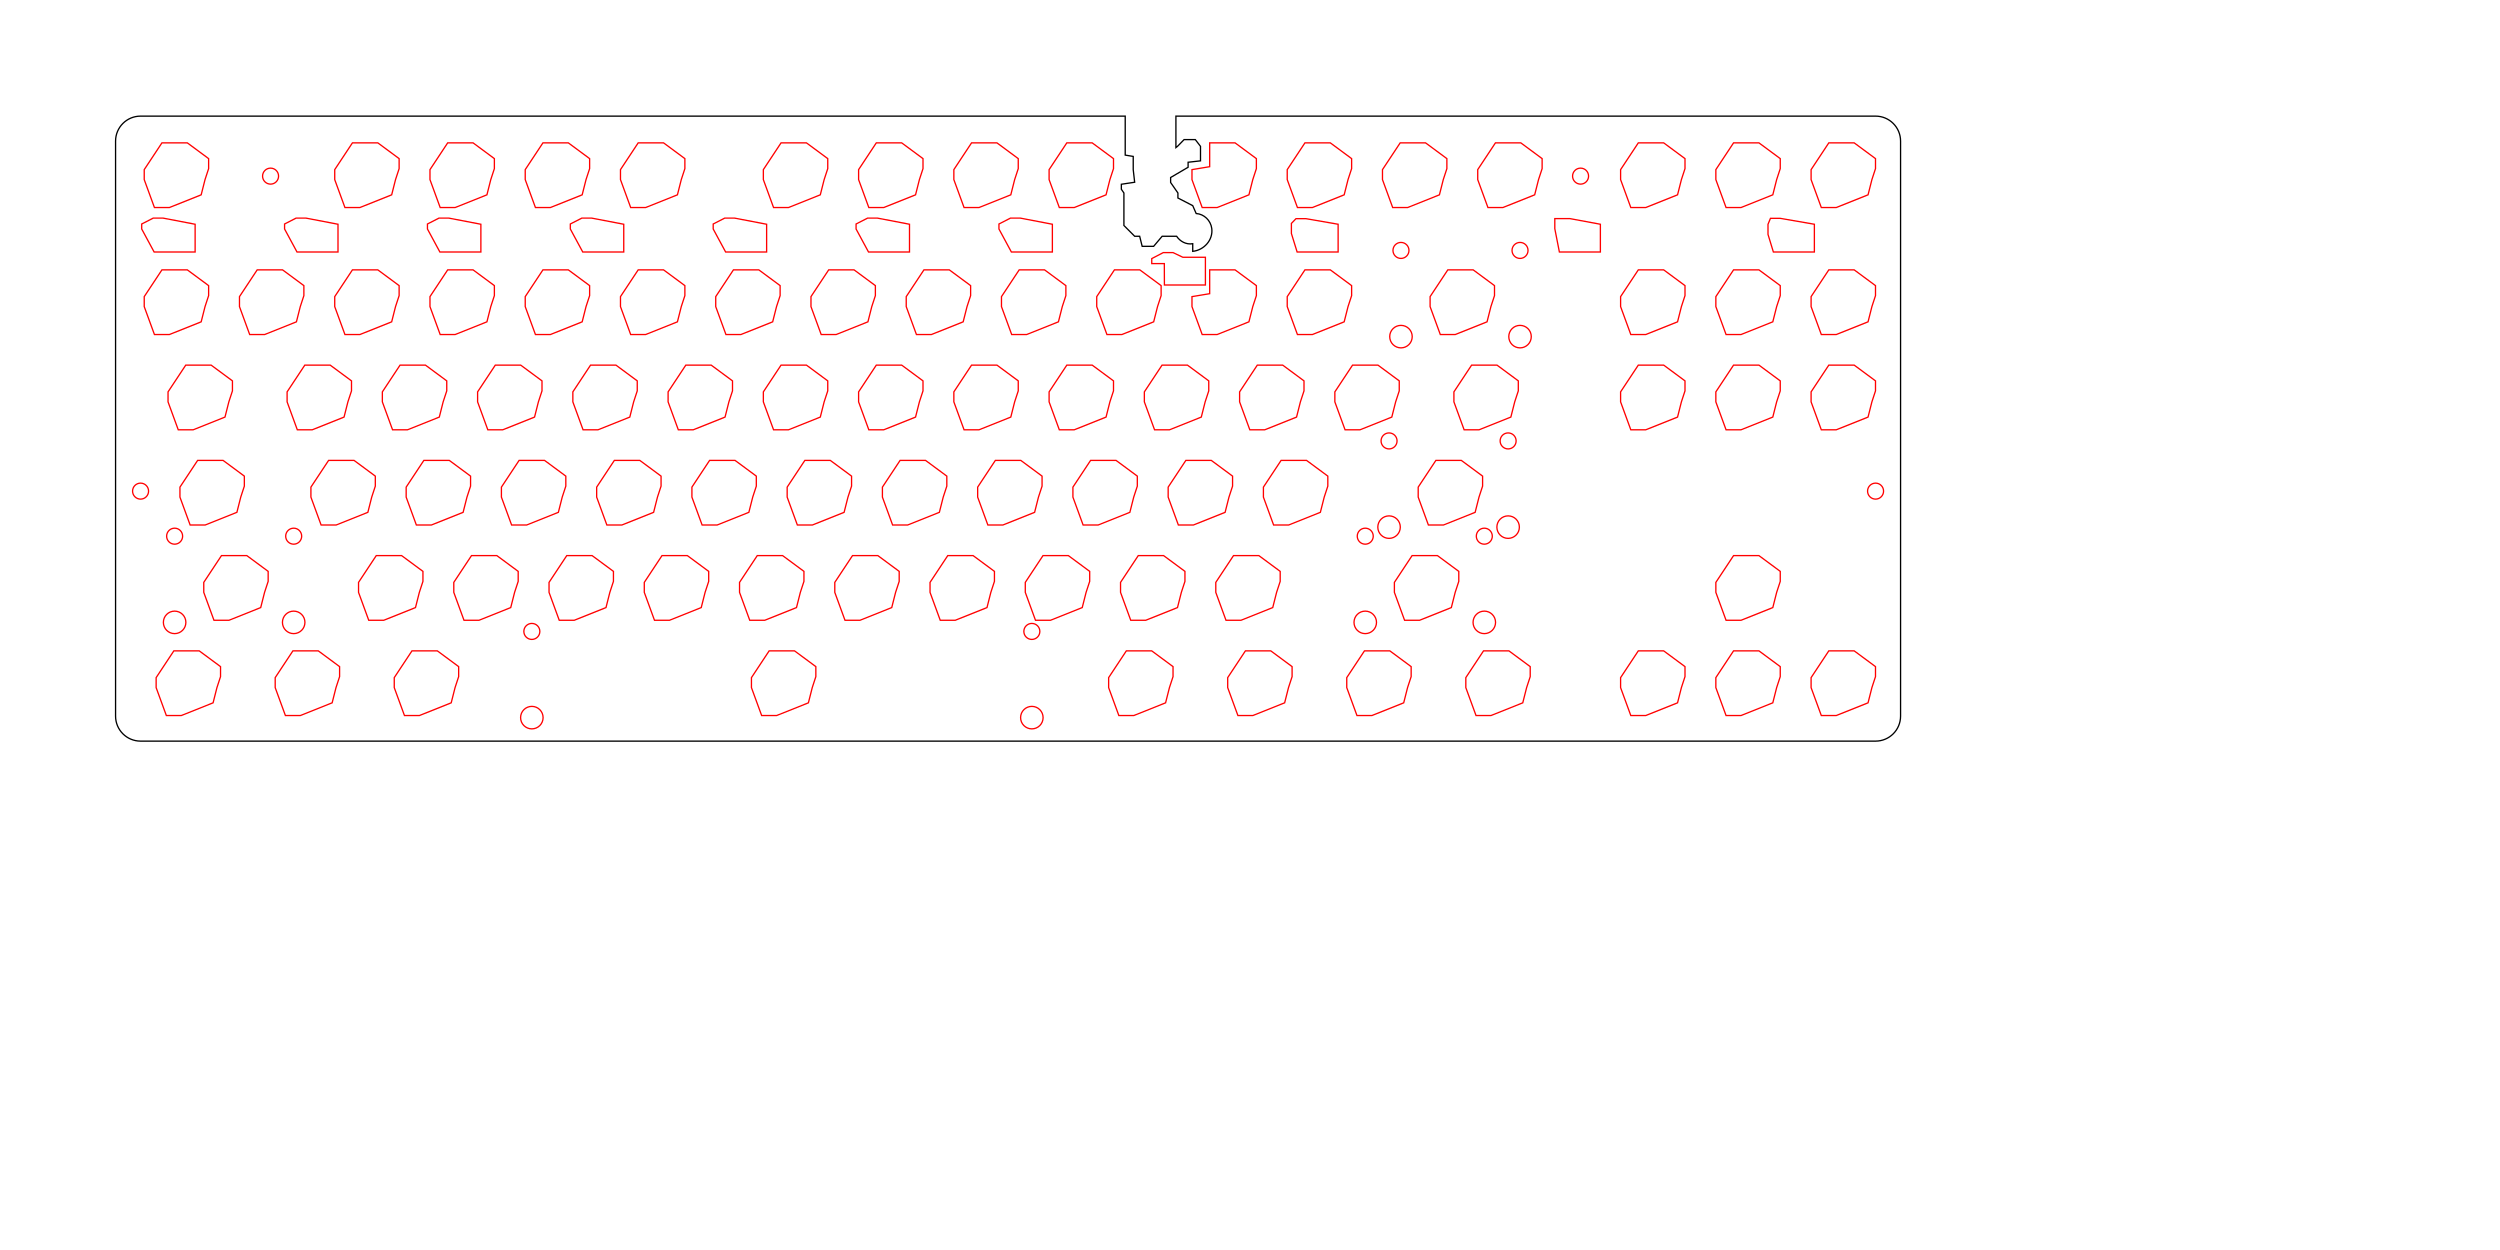
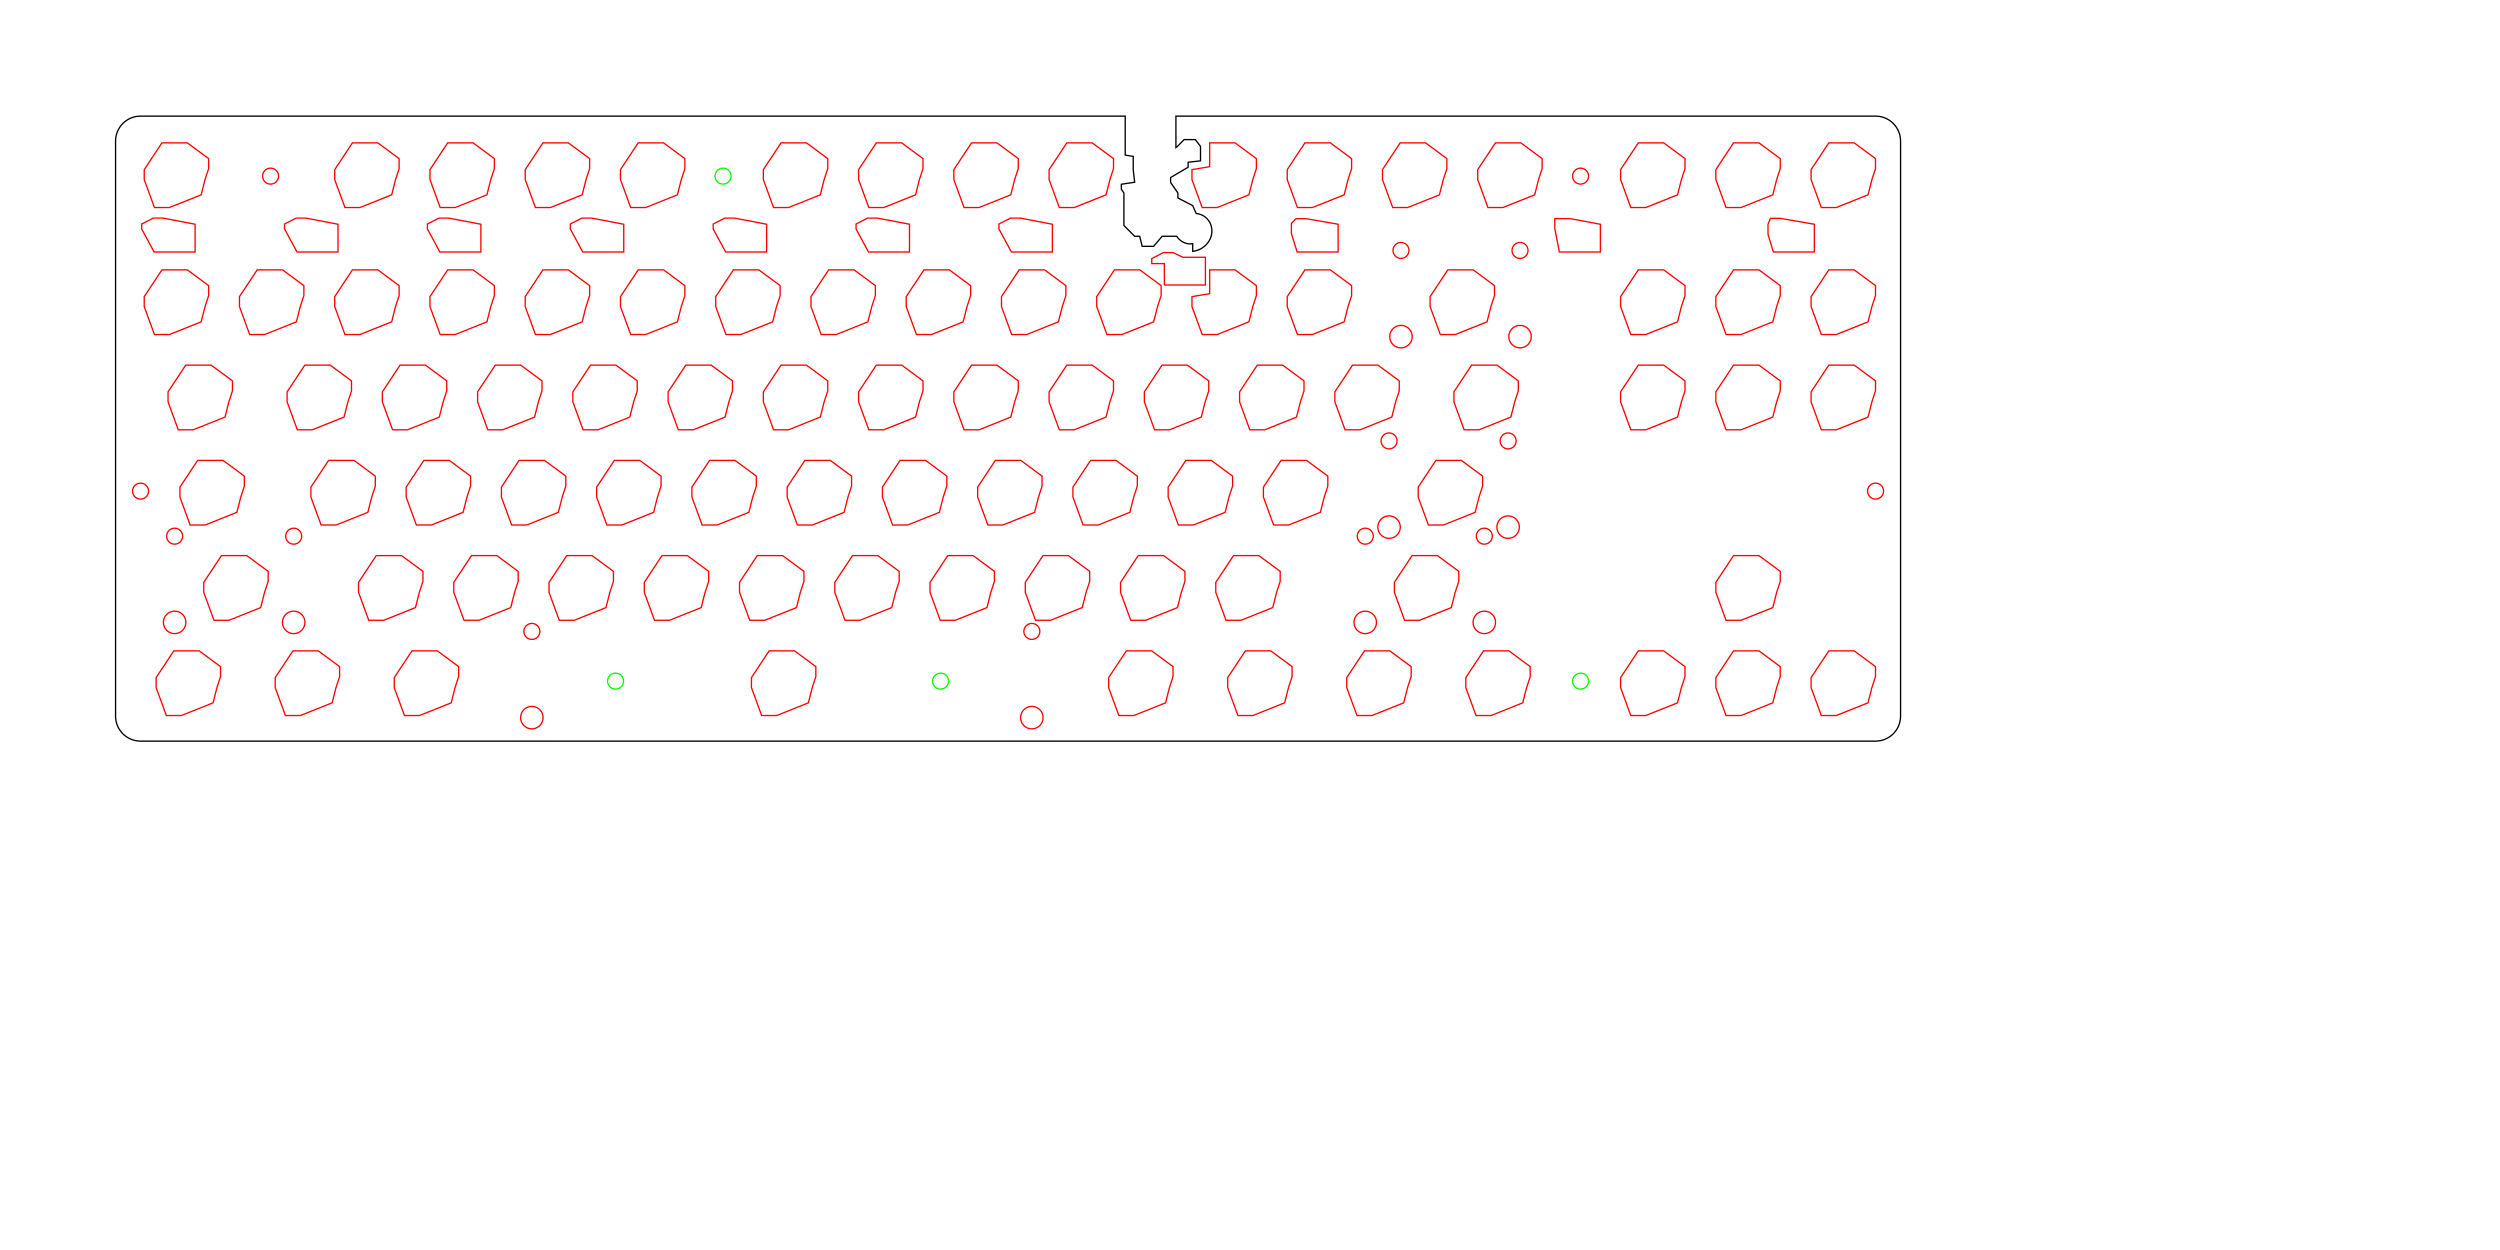
<svg xmlns="http://www.w3.org/2000/svg" width="500mm" height="250mm" viewBox="0 0 500 250" version="1.1" id="svg8">
  <defs id="defs25" />
  <g id="layer1">
-     <path style="fill:none;stroke:#ff0000;stroke-width:0.265px;stroke-linecap:butt;stroke-linejoin:miter;stroke-opacity:1" d="m 232.652,50.52 h 1.96 l 1.959,0.934 h 4.51 v 5.55 h -8.2 l -0.015,-4.284 h -2.517 V 51.72 Z" id="path35" />
-     <path style="fill:none;stroke:#ff0000;stroke-width:0.265px;stroke-linecap:butt;stroke-linejoin:miter;stroke-opacity:1" d="m 259.202,43.73 h 1.96 l 6.463,1.12 v 5.55 h -8.2 l -1.145,-3.7 V 44.68 Z" id="path34" />
-     <path style="fill:none;stroke:#ff0000;stroke-width:0.265px;stroke-linecap:butt;stroke-linejoin:miter;stroke-opacity:1" d="m 310.96,43.72 h 3.02 l 6.096,1.13 v 5.55 h -8.2 l -0.916,-4.66 z" id="path33" />
-     <path style="fill:none;stroke:#ff0000;stroke-width:0.265px;stroke-linecap:butt;stroke-linejoin:miter;stroke-opacity:1" d="m 354.09,43.67 h 1.96 l 6.824,1.18 v 5.55 h -8.2 l -1.074,-3.52 v -2.02 z" id="path32" />
-     <path style="fill:none;stroke:#ff0000;stroke-width:0.265px;stroke-linecap:butt;stroke-linejoin:miter;stroke-opacity:1" d="m 202.092,43.62 h 1.96 l 6.422,1.23 v 5.55 h -8.2 l -2.485,-4.6 v -1 z" id="path31" />
-     <path style="fill:none;stroke:#ff0000;stroke-width:0.265px;stroke-linecap:butt;stroke-linejoin:miter;stroke-opacity:1" d="m 173.518,43.62 h 1.96 l 6.422,1.23 v 5.55 h -8.2 l -2.485,-4.6 v -1 z" id="path30" />
-     <path style="fill:none;stroke:#ff0000;stroke-width:0.265px;stroke-linecap:butt;stroke-linejoin:miter;stroke-opacity:1" d="m 144.943,43.62 h 1.96 l 6.422,1.23 v 5.55 h -8.2 l -2.485,-4.6 v -1 z" id="path29" />
-     <path style="fill:none;stroke:#ff0000;stroke-width:0.265px;stroke-linecap:butt;stroke-linejoin:miter;stroke-opacity:1" d="m 116.367,43.62 h 1.96 l 6.422,1.23 v 5.55 h -8.2 l -2.485,-4.6 v -1 z" id="path28" />
-     <path style="fill:none;stroke:#ff0000;stroke-width:0.265px;stroke-linecap:butt;stroke-linejoin:miter;stroke-opacity:1" d="m 87.793,43.62 h 1.96 l 6.422,1.23 v 5.55 h -8.2 l -2.485,-4.6 v -1 z" id="path27" />
-     <path style="fill:none;stroke:#ff0000;stroke-width:0.265px;stroke-linecap:butt;stroke-linejoin:miter;stroke-opacity:1" d="m 59.218,43.62 h 1.96 l 6.422,1.23 v 5.55 h -8.2 l -2.485,-4.6 v -1 z" id="path26" />
-     <path style="fill:none;stroke:#ff0000;stroke-width:0.265px;stroke-linecap:butt;stroke-linejoin:miter;stroke-opacity:1" d="m 30.643,43.62 h 1.96 l 6.422,1.23 v 5.55 h -8.2 l -2.485,-4.6 v -1 z" id="path25" />
+     <g id="g1" style="stroke:#ff0000;stroke-opacity:1">
+       <path style="fill:none;stroke:#ff0000;stroke-width:0.265px;stroke-linecap:butt;stroke-linejoin:miter;stroke-opacity:1" d="m 232.652,50.52 h 1.96 l 1.959,0.934 h 4.51 v 5.55 h -8.2 l -0.015,-4.284 h -2.517 V 51.72 Z" id="path35" />
+       <path style="fill:none;stroke:#ff0000;stroke-width:0.265px;stroke-linecap:butt;stroke-linejoin:miter;stroke-opacity:1" d="m 259.202,43.73 h 1.96 l 6.463,1.12 v 5.55 h -8.2 l -1.145,-3.7 V 44.68 Z" id="path34" />
+       <path style="fill:none;stroke:#ff0000;stroke-width:0.265px;stroke-linecap:butt;stroke-linejoin:miter;stroke-opacity:1" d="m 310.96,43.72 h 3.02 l 6.096,1.13 v 5.55 h -8.2 l -0.916,-4.66 z" id="path33" />
+       <path style="fill:none;stroke:#ff0000;stroke-width:0.265px;stroke-linecap:butt;stroke-linejoin:miter;stroke-opacity:1" d="m 354.09,43.67 h 1.96 l 6.824,1.18 v 5.55 h -8.2 l -1.074,-3.52 v -2.02 z" id="path32" />
+       <path style="fill:none;stroke:#ff0000;stroke-width:0.265px;stroke-linecap:butt;stroke-linejoin:miter;stroke-opacity:1" d="m 202.092,43.62 h 1.96 l 6.422,1.23 v 5.55 h -8.2 l -2.485,-4.6 v -1 z" id="path31" />
+       <path style="fill:none;stroke:#ff0000;stroke-width:0.265px;stroke-linecap:butt;stroke-linejoin:miter;stroke-opacity:1" d="m 173.518,43.62 h 1.96 l 6.422,1.23 v 5.55 h -8.2 l -2.485,-4.6 v -1 z" id="path30" />
+       <path style="fill:none;stroke:#ff0000;stroke-width:0.265px;stroke-linecap:butt;stroke-linejoin:miter;stroke-opacity:1" d="m 144.943,43.62 h 1.96 l 6.422,1.23 v 5.55 h -8.2 l -2.485,-4.6 v -1 z" id="path29" />
+       <path style="fill:none;stroke:#ff0000;stroke-width:0.265px;stroke-linecap:butt;stroke-linejoin:miter;stroke-opacity:1" d="m 116.367,43.62 h 1.96 l 6.422,1.23 v 5.55 h -8.2 l -2.485,-4.6 v -1 z" id="path28" />
+       <path style="fill:none;stroke:#ff0000;stroke-width:0.265px;stroke-linecap:butt;stroke-linejoin:miter;stroke-opacity:1" d="m 87.793,43.62 h 1.96 l 6.422,1.23 v 5.55 h -8.2 l -2.485,-4.6 v -1 z" id="path27" />
+       <path style="fill:none;stroke:#ff0000;stroke-width:0.265px;stroke-linecap:butt;stroke-linejoin:miter;stroke-opacity:1" d="m 59.218,43.62 h 1.96 l 6.422,1.23 v 5.55 h -8.2 l -2.485,-4.6 v -1 z" id="path26" />
+       <path style="fill:none;stroke:#ff0000;stroke-width:0.265px;stroke-linecap:butt;stroke-linejoin:miter;stroke-opacity:1" d="m 30.643,43.62 h 1.96 l 6.422,1.23 v 5.55 h -8.2 l -2.485,-4.6 v -1 z" id="path25" />
+     </g>
    <path id="path1" style="fill:none;stroke:#000000;stroke-width:0.265px;stroke-linecap:butt;stroke-linejoin:miter;stroke-opacity:1" d="m 28.113,23.225 c -2.761,0 -5,2.239 -5,5 V 143.225 c 0,2.761 2.239,5 5,5 H 375.113 c 2.761,0 5,-2.239 5,-5 V 28.225 c 0,-2.761 -2.239,-5 -5,-5 H 235.183 v 6.295 l 0.317,-0.251 1.32,-1.35 h 2.24 l 1.04,1.35 v 2.9 l -2.48,0.281 v 1 l -3.495,2.05 v 1 l 1.458,2.1 v 1 l 2.962,1.53 0.687,1.569 c 1.591,0.116 2.916,1.396 3.121,3.001 0.294,2.31 -1.557,4.331 -3.808,4.57 v -1.523 c -1.315,0.209 -2.527,-0.456 -3.223,-1.497 h -1.89 -1 l -1.707,2.02 h -2.29 l -0.503,-2.02 h -1 l -2.15,-2.15 v -6.5 l -0.512,-0.75 v -1 l 2.662,-0.4 -0.287,-2.515 v -2.65 l -1.602,-0.265 v -7.795 z" />
-     <circle cx="280.194" cy="67.325" r="2.25" style="fill:none;stroke:#ff0000;stroke-width:0.265px;stroke-linecap:butt;stroke-linejoin:miter;stroke-opacity:1" id="circle5" />
-     <circle cx="304.006" cy="67.325" r="2.25" style="fill:none;stroke:#ff0000;stroke-width:0.265px;stroke-linecap:butt;stroke-linejoin:miter;stroke-opacity:1" id="circle6" />
-     <circle cx="277.812" cy="105.425" r="2.25" style="fill:none;stroke:#ff0000;stroke-width:0.265px;stroke-linecap:butt;stroke-linejoin:miter;stroke-opacity:1" id="circle7" />
-     <circle cx="301.625" cy="105.425" r="2.25" style="fill:none;stroke:#ff0000;stroke-width:0.265px;stroke-linecap:butt;stroke-linejoin:miter;stroke-opacity:1" id="circle8" />
-     <circle cx="34.925" cy="124.475" r="2.25" style="fill:none;stroke:#ff0000;stroke-width:0.265px;stroke-linecap:butt;stroke-linejoin:miter;stroke-opacity:1" id="circle9" />
-     <circle cx="58.737" cy="124.475" r="2.25" style="fill:none;stroke:#ff0000;stroke-width:0.265px;stroke-linecap:butt;stroke-linejoin:miter;stroke-opacity:1" id="circle10" />
-     <circle cx="273.05" cy="124.475" r="2.25" style="fill:none;stroke:#ff0000;stroke-width:0.265px;stroke-linecap:butt;stroke-linejoin:miter;stroke-opacity:1" id="circle11" />
-     <circle cx="296.862" cy="124.475" r="2.25" style="fill:none;stroke:#ff0000;stroke-width:0.265px;stroke-linecap:butt;stroke-linejoin:miter;stroke-opacity:1" id="circle12" />
-     <circle cx="106.369" cy="143.525" r="2.25" style="fill:none;stroke:#ff0000;stroke-width:0.265px;stroke-linecap:butt;stroke-linejoin:miter;stroke-opacity:1" id="circle13" />
-     <circle cx="206.369" cy="143.525" r="2.25" style="fill:none;stroke:#ff0000;stroke-width:0.265px;stroke-linecap:butt;stroke-linejoin:miter;stroke-opacity:1" id="circle14" />
-     <circle cx="280.194" cy="50.085" r="1.6" style="fill:none;stroke:#ff0000;stroke-width:0.265px;stroke-linecap:butt;stroke-linejoin:miter;stroke-opacity:1" id="circle15" />
-     <circle cx="304.006" cy="50.085" r="1.6" style="fill:none;stroke:#ff0000;stroke-width:0.265px;stroke-linecap:butt;stroke-linejoin:miter;stroke-opacity:1" id="circle16" />
-     <circle cx="277.812" cy="88.185" r="1.6" style="fill:none;stroke:#ff0000;stroke-width:0.265px;stroke-linecap:butt;stroke-linejoin:miter;stroke-opacity:1" id="circle17" />
-     <circle cx="301.625" cy="88.185" r="1.6" style="fill:none;stroke:#ff0000;stroke-width:0.265px;stroke-linecap:butt;stroke-linejoin:miter;stroke-opacity:1" id="circle18" />
-     <circle cx="34.925" cy="107.235" r="1.6" style="fill:none;stroke:#ff0000;stroke-width:0.265px;stroke-linecap:butt;stroke-linejoin:miter;stroke-opacity:1" id="circle19" />
-     <circle cx="58.737" cy="107.235" r="1.6" style="fill:none;stroke:#ff0000;stroke-width:0.265px;stroke-linecap:butt;stroke-linejoin:miter;stroke-opacity:1" id="circle20" />
-     <circle cx="273.05" cy="107.235" r="1.6" style="fill:none;stroke:#ff0000;stroke-width:0.265px;stroke-linecap:butt;stroke-linejoin:miter;stroke-opacity:1" id="circle21" />
-     <circle cx="296.862" cy="107.235" r="1.6" style="fill:none;stroke:#ff0000;stroke-width:0.265px;stroke-linecap:butt;stroke-linejoin:miter;stroke-opacity:1" id="circle22" />
-     <circle cx="106.369" cy="126.285" r="1.6" style="fill:none;stroke:#ff0000;stroke-width:0.265px;stroke-linecap:butt;stroke-linejoin:miter;stroke-opacity:1" id="circle23" />
-     <circle cx="206.369" cy="126.285" r="1.6" style="fill:none;stroke:#ff0000;stroke-width:0.265px;stroke-linecap:butt;stroke-linejoin:miter;stroke-opacity:1" id="circle24" />
-     <path style="fill:none;stroke:#ff0000;stroke-width:0.265px;stroke-linecap:butt;stroke-linejoin:miter;stroke-opacity:1" d="m 32.385,28.575 h 5.08 l 4.26,3.15 v 2 l -0.72,2.2 -0.77,3.04 -6.35,2.54 h -3 l -2.04,-5.58 v -2 z m 38.1,0 h 5.08 l 4.26,3.15 v 2 l -0.72,2.2 -0.77,3.04 -6.35,2.54 h -3 l -2.04,-5.58 v -2 z m 19.05,0 h 5.08 l 4.26,3.15 v 2 l -0.72,2.2 -0.77,3.04 -6.35,2.54 h -3 l -2.04,-5.58 v -2 z m 19.05,0 h 5.08 l 4.26,3.15 v 2 l -0.72,2.2 -0.77,3.04 -6.35,2.54 h -3 l -2.04,-5.58 v -2 z m 19.05,0 h 5.08 l 4.26,3.15 v 2 l -0.72,2.2 -0.77,3.04 -6.35,2.54 h -3 l -2.04,-5.58 v -2 z m 28.575,0 h 5.08 l 4.26,3.15 v 2 l -0.72,2.2 -0.77,3.04 -6.35,2.54 h -3 l -2.04,-5.58 v -2 z m 19.05,0 h 5.08 l 4.26,3.15 v 2 l -0.72,2.2 -0.77,3.04 -6.35,2.54 h -3 l -2.04,-5.58 v -2 z m 19.05,0 h 5.08 l 4.26,3.15 v 2 l -0.72,2.2 -0.77,3.04 -6.35,2.54 h -3 l -2.04,-5.58 v -2 z m 19.05,0 h 5.08 l 4.26,3.15 v 2 l -0.72,2.2 -0.77,3.04 -6.35,2.54 h -3 l -2.04,-5.58 v -2 z m 28.575,0 h 5.08 l 4.26,3.15 v 2 l -0.72,2.2 -0.77,3.04 -6.35,2.54 h -3 l -2.04,-5.58 v -2 l 3.54,-0.588 z m 19.05,0 h 5.08 l 4.26,3.15 v 2 l -0.72,2.2 -0.77,3.04 -6.35,2.54 h -3 l -2.04,-5.58 v -2 z m 19.05,0 h 5.08 l 4.26,3.15 v 2 l -0.72,2.2 -0.77,3.04 -6.35,2.54 h -3 l -2.04,-5.58 v -2 z m 19.05,0 h 5.08 l 4.26,3.15 v 2 l -0.72,2.2 -0.77,3.04 -6.35,2.54 h -3 l -2.04,-5.58 v -2 z m 28.575,0 h 5.08 l 4.26,3.15 v 2 l -0.72,2.2 -0.77,3.04 -6.35,2.54 h -3 l -2.04,-5.58 v -2 z m 19.05,0 h 5.08 l 4.26,3.15 v 2 l -0.72,2.2 -0.77,3.04 -6.35,2.54 h -3 l -2.04,-5.58 v -2 z m 19.05,0 h 5.08 l 4.26,3.15 v 2 l -0.72,2.2 -0.77,3.04 -6.35,2.54 h -3 l -2.04,-5.58 v -2 z m -333.375,25.4 h 5.08 l 4.26,3.15 v 2 l -0.72,2.2 -0.77,3.04 -6.35,2.54 h -3 l -2.04,-5.58 v -2 z m 19.05,0 h 5.08 l 4.26,3.15 v 2 l -0.72,2.2 -0.77,3.04 -6.35,2.54 h -3 l -2.04,-5.58 v -2 z m 19.05,0 h 5.08 l 4.26,3.15 v 2 l -0.72,2.2 -0.77,3.04 -6.35,2.54 h -3 l -2.04,-5.58 v -2 z m 19.05,0 h 5.08 l 4.26,3.15 v 2 l -0.72,2.2 -0.77,3.04 -6.35,2.54 h -3 l -2.04,-5.58 v -2 z m 19.05,0 h 5.08 l 4.26,3.15 v 2 l -0.72,2.2 -0.77,3.04 -6.35,2.54 h -3 l -2.04,-5.58 v -2 z m 19.05,0 h 5.08 l 4.26,3.15 v 2 l -0.72,2.2 -0.77,3.04 -6.35,2.54 h -3 l -2.04,-5.58 v -2 z m 19.05,0 h 5.08 l 4.26,3.15 v 2 l -0.72,2.2 -0.77,3.04 -6.35,2.54 h -3 l -2.04,-5.58 v -2 z m 19.05,0 h 5.08 l 4.26,3.15 v 2 l -0.72,2.2 -0.77,3.04 -6.35,2.54 h -3 l -2.04,-5.58 v -2 z m 19.05,0 h 5.08 l 4.26,3.15 v 2 l -0.72,2.2 -0.77,3.04 -6.35,2.54 h -3 l -2.04,-5.58 v -2 z m 19.05,0 h 5.08 l 4.26,3.15 v 2 l -0.72,2.2 -0.77,3.04 -6.35,2.54 h -3 l -2.04,-5.58 v -2 z m 19.05,0 h 5.08 l 4.26,3.15 v 2 l -0.72,2.2 -0.77,3.04 -6.35,2.54 h -3 l -2.04,-5.58 v -2 z m 19.05,0 h 5.08 l 4.26,3.15 v 2 l -0.72,2.2 -0.77,3.04 -6.35,2.54 h -3 l -2.04,-5.58 v -2 l 3.54,-0.588 z m 19.05,0 h 5.08 l 4.26,3.15 v 2 l -0.72,2.2 -0.77,3.04 -6.35,2.54 h -3 l -2.04,-5.58 v -2 z m 28.575,0 h 5.08 l 4.26,3.15 v 2 l -0.72,2.2 -0.77,3.04 -6.35,2.54 h -3 l -2.04,-5.58 v -2 z m 38.1,0 h 5.08 l 4.26,3.15 v 2 l -0.72,2.2 -0.77,3.04 -6.35,2.54 h -3 l -2.04,-5.58 v -2 z m 19.05,0 h 5.08 l 4.26,3.15 v 2 l -0.72,2.2 -0.77,3.04 -6.35,2.54 h -3 l -2.04,-5.58 v -2 z m 19.05,0 h 5.08 l 4.26,3.15 v 2 l -0.72,2.2 -0.77,3.04 -6.35,2.54 h -3 l -2.04,-5.58 v -2 z M 37.148,73.025 h 5.08 l 4.26,3.15 v 2 l -0.72,2.2 -0.77,3.04 -6.35,2.54 h -3 l -2.04,-5.58 v -2 z m 23.812,0 h 5.08 l 4.26,3.15 v 2 l -0.72,2.2 -0.77,3.04 -6.35,2.54 h -3 l -2.04,-5.58 v -2 z m 19.05,0 h 5.08 l 4.26,3.15 v 2 l -0.72,2.2 -0.77,3.04 -6.35,2.54 h -3 l -2.04,-5.58 v -2 z m 19.05,0 h 5.08 l 4.26,3.15 v 2 l -0.72,2.2 -0.77,3.04 -6.35,2.54 h -3 l -2.04,-5.58 v -2 z m 19.05,0 h 5.08 l 4.26,3.15 v 2 l -0.72,2.2 -0.77,3.04 -6.35,2.54 h -3 l -2.04,-5.58 v -2 z m 19.05,0 h 5.08 l 4.26,3.15 v 2 l -0.72,2.2 -0.77,3.04 -6.35,2.54 h -3 l -2.04,-5.58 v -2 z m 19.05,0 h 5.08 l 4.26,3.15 v 2 l -0.72,2.2 -0.77,3.04 -6.35,2.54 h -3 l -2.04,-5.58 v -2 z m 19.05,0 h 5.08 l 4.26,3.15 v 2 l -0.72,2.2 -0.77,3.04 -6.35,2.54 h -3 l -2.04,-5.58 v -2 z m 19.05,0 h 5.08 l 4.26,3.15 v 2 l -0.72,2.2 -0.77,3.04 -6.35,2.54 h -3 l -2.04,-5.58 v -2 z m 19.05,0 h 5.08 l 4.26,3.15 v 2 l -0.72,2.2 -0.77,3.04 -6.35,2.54 h -3 l -2.04,-5.58 v -2 z m 19.05,0 h 5.08 l 4.26,3.15 v 2 l -0.72,2.2 -0.77,3.04 -6.35,2.54 h -3 l -2.04,-5.58 v -2 z m 19.05,0 h 5.08 l 4.26,3.15 v 2 l -0.72,2.2 -0.77,3.04 -6.35,2.54 h -3 l -2.04,-5.58 v -2 z m 19.05,0 h 5.08 l 4.26,3.15 v 2 l -0.72,2.2 -0.77,3.04 -6.35,2.54 h -3 l -2.04,-5.58 v -2 z m 23.812,0 h 5.08 l 4.26,3.15 v 2 l -0.72,2.2 -0.77,3.04 -6.35,2.54 h -3 l -2.04,-5.58 v -2 z m 33.337,0 h 5.08 l 4.26,3.15 v 2 l -0.72,2.2 -0.77,3.04 -6.35,2.54 h -3 l -2.04,-5.58 v -2 z m 19.05,0 h 5.08 l 4.26,3.15 v 2 l -0.72,2.2 -0.77,3.04 -6.35,2.54 h -3 l -2.04,-5.58 v -2 z m 19.05,0 h 5.08 l 4.26,3.15 v 2 l -0.72,2.2 -0.77,3.04 -6.35,2.54 h -3 l -2.04,-5.58 v -2 z M 39.529,92.075 h 5.08 l 4.26,3.15 v 2 l -0.72,2.2 -0.77,3.04 -6.35,2.54 h -3 l -2.04,-5.58 v -2 z m 26.194,0 h 5.08 l 4.26,3.15 v 2 l -0.72,2.2 -0.77,3.04 -6.35,2.54 h -3 l -2.04,-5.58 v -2 z m 19.05,0 h 5.08 l 4.26,3.15 v 2 l -0.72,2.2 -0.77,3.04 -6.35,2.54 h -3 l -2.04,-5.58 v -2 z m 19.05,0 h 5.08 l 4.26,3.15 v 2 l -0.72,2.2 -0.77,3.04 -6.35,2.54 h -3 l -2.04,-5.58 v -2 z m 19.05,0 h 5.08 l 4.26,3.15 v 2 l -0.72,2.2 -0.77,3.04 -6.35,2.54 h -3 l -2.04,-5.58 v -2 z m 19.05,0 h 5.08 l 4.26,3.15 v 2 l -0.72,2.2 -0.77,3.04 -6.35,2.54 h -3 l -2.04,-5.58 v -2 z m 19.05,0 h 5.08 l 4.26,3.15 v 2 l -0.72,2.2 -0.77,3.04 -6.35,2.54 h -3 l -2.04,-5.58 v -2 z m 19.05,0 h 5.08 l 4.26,3.15 v 2 l -0.72,2.2 -0.77,3.04 -6.35,2.54 h -3 l -2.04,-5.58 v -2 z m 19.05,0 h 5.08 l 4.26,3.15 v 2 l -0.72,2.2 -0.77,3.04 -6.35,2.54 h -3 l -2.04,-5.58 v -2 z m 19.05,0 h 5.08 l 4.26,3.15 v 2 l -0.72,2.2 -0.77,3.04 -6.35,2.54 h -3 l -2.04,-5.58 v -2 z m 19.05,0 h 5.08 l 4.26,3.15 v 2 l -0.72,2.2 -0.77,3.04 -6.35,2.54 h -3 l -2.04,-5.58 v -2 z m 19.05,0 h 5.08 l 4.26,3.15 v 2 l -0.72,2.2 -0.77,3.04 -6.35,2.54 h -3 l -2.04,-5.58 v -2 z m 30.956,0 h 5.08 l 4.26,3.15 v 2 l -0.72,2.2 -0.77,3.04 -6.35,2.54 h -3 l -2.04,-5.58 v -2 z m -242.887,19.05 h 5.08 l 4.26,3.15 v 2 l -0.72,2.2 -0.77,3.04 -6.35,2.54 h -3 l -2.04,-5.58 v -2 z m 30.956,0 h 5.08 l 4.26,3.15 v 2 l -0.72,2.2 -0.77,3.04 -6.35,2.54 h -3 l -2.04,-5.58 v -2 z m 19.05,0 h 5.08 l 4.26,3.15 v 2 l -0.72,2.2 -0.77,3.04 -6.35,2.54 h -3 l -2.04,-5.58 v -2 z m 19.05,0 h 5.08 l 4.26,3.15 v 2 l -0.72,2.2 -0.77,3.04 -6.35,2.54 h -3 l -2.04,-5.58 v -2 z m 19.05,0 h 5.08 l 4.26,3.15 v 2 l -0.72,2.2 -0.77,3.04 -6.35,2.54 h -3 l -2.04,-5.58 v -2 z m 19.05,0 h 5.08 l 4.26,3.15 v 2 l -0.72,2.2 -0.77,3.04 -6.35,2.54 h -3 l -2.04,-5.58 v -2 z m 19.05,0 h 5.08 l 4.26,3.15 v 2 l -0.72,2.2 -0.77,3.04 -6.35,2.54 h -3 l -2.04,-5.58 v -2 z m 19.05,0 h 5.08 l 4.26,3.15 v 2 l -0.72,2.2 -0.77,3.04 -6.35,2.54 h -3 l -2.04,-5.58 v -2 z m 19.05,0 h 5.08 l 4.26,3.15 v 2 l -0.72,2.2 -0.77,3.04 -6.35,2.54 h -3 l -2.04,-5.58 v -2 z m 19.05,0 h 5.08 l 4.26,3.15 v 2 l -0.72,2.2 -0.77,3.04 -6.35,2.54 h -3 l -2.04,-5.58 v -2 z m 19.05,0 h 5.08 l 4.26,3.15 v 2 l -0.72,2.2 -0.77,3.04 -6.35,2.54 h -3 l -2.04,-5.58 v -2 z m 35.719,0 h 5.08 l 4.26,3.15 v 2 l -0.72,2.2 -0.77,3.04 -6.35,2.54 h -3 l -2.04,-5.58 v -2 z m 64.294,0 h 5.08 l 4.26,3.15 v 2 l -0.72,2.2 -0.77,3.04 -6.35,2.54 h -3 l -2.04,-5.58 v -2 z m -311.944,19.05 h 5.08 l 4.26,3.15 v 2 l -0.72,2.2 -0.77,3.04 -6.35,2.54 h -3 l -2.04,-5.58 v -2 z m 23.812,0 h 5.08 l 4.26,3.15 v 2 l -0.72,2.2 -0.77,3.04 -6.35,2.54 h -3 l -2.04,-5.58 v -2 z m 23.812,0 h 5.08 l 4.26,3.15 v 2 l -0.72,2.2 -0.77,3.04 -6.35,2.54 h -3 l -2.04,-5.58 v -2 z m 71.438,0 h 5.08 l 4.26,3.15 v 2 l -0.72,2.2 -0.77,3.04 -6.35,2.54 h -3 l -2.04,-5.58 v -2 z m 71.438,0 h 5.08 l 4.26,3.15 v 2 l -0.72,2.2 -0.77,3.04 -6.35,2.54 h -3 l -2.04,-5.58 v -2 z m 23.812,0 h 5.08 l 4.26,3.15 v 2 l -0.72,2.2 -0.77,3.04 -6.35,2.54 h -3 l -2.04,-5.58 v -2 z m 23.812,0 h 5.08 l 4.26,3.15 v 2 l -0.72,2.2 -0.77,3.04 -6.35,2.54 h -3 l -2.04,-5.58 v -2 z m 23.812,0 h 5.08 l 4.26,3.15 v 2 l -0.72,2.2 -0.77,3.04 -6.35,2.54 h -3 l -2.04,-5.58 v -2 z m 30.956,0 h 5.08 l 4.26,3.15 v 2 l -0.72,2.2 -0.77,3.04 -6.35,2.54 h -3 l -2.04,-5.58 v -2 z m 19.05,0 h 5.08 l 4.26,3.15 v 2 l -0.72,2.2 -0.77,3.04 -6.35,2.54 h -3 l -2.04,-5.58 v -2 z m 19.05,0 h 5.08 l 4.26,3.15 v 2 l -0.72,2.2 -0.77,3.04 -6.35,2.54 h -3 l -2.04,-5.58 v -2 z" id="path24" />
-     <circle cx="54.113" cy="35.225" r="1.6" style="fill:none;stroke:#ff0000;stroke-width:0.265px;stroke-linecap:butt;stroke-linejoin:miter;stroke-opacity:1" id="circle1" />
-     <circle cx="316.113" cy="35.225" r="1.6" style="fill:none;stroke:#ff0000;stroke-width:0.265px;stroke-linecap:butt;stroke-linejoin:miter;stroke-opacity:1" id="circle2" />
-     <circle cx="28.113" cy="98.225" r="1.6" style="fill:none;stroke:#ff0000;stroke-width:0.265px;stroke-linecap:butt;stroke-linejoin:miter;stroke-opacity:1" id="circle3" />
-     <circle cx="375.113" cy="98.225" r="1.6" style="fill:none;stroke:#ff0000;stroke-width:0.265px;stroke-linecap:butt;stroke-linejoin:miter;stroke-opacity:1" id="circle4" />
+     <path id="path89" style="fill:none;stroke:#ff0000;stroke-width:0.265px;stroke-linecap:butt;stroke-linejoin:miter;stroke-opacity:1" d="m 34.766,130.175 h 5.08 l 4.26,3.15 v 2 l -0.72,2.2 -0.77,3.04 -6.35,2.54 h -3 l -2.04,-5.58 v -2 z m 23.812,0 h 5.08 l 4.26,3.15 v 2 l -0.72,2.2 -0.77,3.04 -6.35,2.54 h -3 l -2.04,-5.58 v -2 z m 23.812,0 h 5.08 l 4.26,3.15 v 2 l -0.72,2.2 -0.77,3.04 -6.35,2.54 h -3 l -2.04,-5.58 v -2 z m 71.438,0 h 5.08 l 4.26,3.15 v 2 l -0.72,2.2 -0.77,3.04 -6.35,2.54 h -3 l -2.04,-5.58 v -2 z m 71.438,0 h 5.08 l 4.26,3.15 v 2 l -0.72,2.2 -0.77,3.04 -6.35,2.54 h -3 l -2.04,-5.58 v -2 z m 23.812,0 h 5.08 l 4.26,3.15 v 2 l -0.72,2.2 -0.77,3.04 -6.35,2.54 h -3 l -2.04,-5.58 v -2 z m 23.812,0 h 5.08 l 4.26,3.15 v 2 l -0.72,2.2 -0.77,3.04 -6.35,2.54 h -3 l -2.04,-5.58 v -2 z m 23.812,0 h 5.08 l 4.26,3.15 v 2 l -0.72,2.2 -0.77,3.04 -6.35,2.54 h -3 l -2.04,-5.58 v -2 z m 30.956,0 h 5.08 l 4.26,3.15 v 2 l -0.72,2.2 -0.77,3.04 -6.35,2.54 h -3 l -2.04,-5.58 v -2 z m 19.05,0 h 5.08 l 4.26,3.15 v 2 l -0.72,2.2 -0.77,3.04 -6.35,2.54 h -3 l -2.04,-5.58 v -2 z m 19.05,0 h 5.08 l 4.26,3.15 v 2 l -0.72,2.2 -0.77,3.04 -6.35,2.54 h -3 l -2.04,-5.58 v -2 z" />
+     <path id="path76" style="fill:none;stroke:#ff0000;stroke-width:0.265px;stroke-linecap:butt;stroke-linejoin:miter;stroke-opacity:1" d="m 44.291,111.125 h 5.08 l 4.26,3.15 v 2 l -0.72,2.2 -0.77,3.04 -6.35,2.54 h -3 l -2.04,-5.58 v -2 z m 30.956,0 h 5.08 l 4.26,3.15 v 2 l -0.72,2.2 -0.77,3.04 -6.35,2.54 h -3 l -2.04,-5.58 v -2 z m 19.05,0 h 5.08 l 4.26,3.15 v 2 l -0.72,2.2 -0.77,3.04 -6.35,2.54 h -3 l -2.04,-5.58 v -2 z m 19.05,0 h 5.08 l 4.26,3.15 v 2 l -0.72,2.2 -0.77,3.04 -6.35,2.54 h -3 l -2.04,-5.58 v -2 z m 19.05,0 h 5.08 l 4.26,3.15 v 2 l -0.72,2.2 -0.77,3.04 -6.35,2.54 h -3 l -2.04,-5.58 v -2 z m 19.05,0 h 5.08 l 4.26,3.15 v 2 l -0.72,2.2 -0.77,3.04 -6.35,2.54 h -3 l -2.04,-5.58 v -2 z m 19.05,0 h 5.08 l 4.26,3.15 v 2 l -0.72,2.2 -0.77,3.04 -6.35,2.54 h -3 l -2.04,-5.58 v -2 z m 19.05,0 h 5.08 l 4.26,3.15 v 2 l -0.72,2.2 -0.77,3.04 -6.35,2.54 h -3 l -2.04,-5.58 v -2 z m 19.05,0 h 5.08 l 4.26,3.15 v 2 l -0.72,2.2 -0.77,3.04 -6.35,2.54 h -3 l -2.04,-5.58 v -2 z m 19.05,0 h 5.08 l 4.26,3.15 v 2 l -0.72,2.2 -0.77,3.04 -6.35,2.54 h -3 l -2.04,-5.58 v -2 z m 19.05,0 h 5.08 l 4.26,3.15 v 2 l -0.72,2.2 -0.77,3.04 -6.35,2.54 h -3 l -2.04,-5.58 v -2 z m 35.719,0 h 5.08 l 4.26,3.15 v 2 l -0.72,2.2 -0.77,3.04 -6.35,2.54 h -3 l -2.04,-5.58 v -2 z m 64.294,0 h 5.08 l 4.26,3.15 v 2 l -0.72,2.2 -0.77,3.04 -6.35,2.54 h -3 l -2.04,-5.58 v -2 z" />
+     <path id="path63" style="fill:none;stroke:#ff0000;stroke-width:0.265px;stroke-linecap:butt;stroke-linejoin:miter;stroke-opacity:1" d="m 39.529,92.075 h 5.08 l 4.26,3.15 v 2 l -0.72,2.2 -0.77,3.04 -6.35,2.54 h -3 l -2.04,-5.58 v -2 z m 26.194,0 h 5.08 l 4.26,3.15 v 2 l -0.72,2.2 -0.77,3.04 -6.35,2.54 h -3 l -2.04,-5.58 v -2 z m 19.05,0 h 5.08 l 4.26,3.15 v 2 l -0.72,2.2 -0.77,3.04 -6.35,2.54 h -3 l -2.04,-5.58 v -2 z m 19.05,0 h 5.08 l 4.26,3.15 v 2 l -0.72,2.2 -0.77,3.04 -6.35,2.54 h -3 l -2.04,-5.58 v -2 z m 19.05,0 h 5.08 l 4.26,3.15 v 2 l -0.72,2.2 -0.77,3.04 -6.35,2.54 h -3 l -2.04,-5.58 v -2 z m 19.05,0 h 5.08 l 4.26,3.15 v 2 l -0.72,2.2 -0.77,3.04 -6.35,2.54 h -3 l -2.04,-5.58 v -2 z m 19.05,0 h 5.08 l 4.26,3.15 v 2 l -0.72,2.2 -0.77,3.04 -6.35,2.54 h -3 l -2.04,-5.58 v -2 z m 19.05,0 h 5.08 l 4.26,3.15 v 2 l -0.72,2.2 -0.77,3.04 -6.35,2.54 h -3 l -2.04,-5.58 v -2 z m 19.05,0 h 5.08 l 4.26,3.15 v 2 l -0.72,2.2 -0.77,3.04 -6.35,2.54 h -3 l -2.04,-5.58 v -2 z m 19.05,0 h 5.08 l 4.26,3.15 v 2 l -0.72,2.2 -0.77,3.04 -6.35,2.54 h -3 l -2.04,-5.58 v -2 z m 19.05,0 h 5.08 l 4.26,3.15 v 2 l -0.72,2.2 -0.77,3.04 -6.35,2.54 h -3 l -2.04,-5.58 v -2 z m 19.05,0 h 5.08 l 4.26,3.15 v 2 l -0.72,2.2 -0.77,3.04 -6.35,2.54 h -3 l -2.04,-5.58 v -2 z m 30.956,0 h 5.08 l 4.26,3.15 v 2 l -0.72,2.2 -0.77,3.04 -6.35,2.54 h -3 l -2.04,-5.58 v -2 z" />
+     <path id="path46" style="fill:none;stroke:#ff0000;stroke-width:0.265px;stroke-linecap:butt;stroke-linejoin:miter;stroke-opacity:1" d="m 37.148,73.025 h 5.08 l 4.26,3.15 v 2 l -0.72,2.2 -0.77,3.04 -6.35,2.54 h -3 l -2.04,-5.58 v -2 z m 23.812,0 h 5.08 l 4.26,3.15 v 2 l -0.72,2.2 -0.77,3.04 -6.35,2.54 h -3 l -2.04,-5.58 v -2 z m 19.05,0 h 5.08 l 4.26,3.15 v 2 l -0.72,2.2 -0.77,3.04 -6.35,2.54 h -3 l -2.04,-5.58 v -2 z m 19.05,0 h 5.08 l 4.26,3.15 v 2 l -0.72,2.2 -0.77,3.04 -6.35,2.54 h -3 l -2.04,-5.58 v -2 z m 19.05,0 h 5.08 l 4.26,3.15 v 2 l -0.72,2.2 -0.77,3.04 -6.35,2.54 h -3 l -2.04,-5.58 v -2 z m 19.05,0 h 5.08 l 4.26,3.15 v 2 l -0.72,2.2 -0.77,3.04 -6.35,2.54 h -3 l -2.04,-5.58 v -2 z m 19.05,0 h 5.08 l 4.26,3.15 v 2 l -0.72,2.2 -0.77,3.04 -6.35,2.54 h -3 l -2.04,-5.58 v -2 z m 19.05,0 h 5.08 l 4.26,3.15 v 2 l -0.72,2.2 -0.77,3.04 -6.35,2.54 h -3 l -2.04,-5.58 v -2 z m 19.05,0 h 5.08 l 4.26,3.15 v 2 l -0.72,2.2 -0.77,3.04 -6.35,2.54 h -3 l -2.04,-5.58 v -2 z m 19.05,0 h 5.08 l 4.26,3.15 v 2 l -0.72,2.2 -0.77,3.04 -6.35,2.54 h -3 l -2.04,-5.58 v -2 z m 19.05,0 h 5.08 l 4.26,3.15 v 2 l -0.72,2.2 -0.77,3.04 -6.35,2.54 h -3 l -2.04,-5.58 v -2 z m 19.05,0 h 5.08 l 4.26,3.15 v 2 l -0.72,2.2 -0.77,3.04 -6.35,2.54 h -3 l -2.04,-5.58 v -2 z m 19.05,0 h 5.08 l 4.26,3.15 v 2 l -0.72,2.2 -0.77,3.04 -6.35,2.54 h -3 l -2.04,-5.58 v -2 z m 23.812,0 h 5.08 l 4.26,3.15 v 2 l -0.72,2.2 -0.77,3.04 -6.35,2.54 h -3 l -2.04,-5.58 v -2 z m 33.337,0 h 5.08 l 4.26,3.15 v 2 l -0.72,2.2 -0.77,3.04 -6.35,2.54 h -3 l -2.04,-5.58 v -2 z m 19.05,0 h 5.08 l 4.26,3.15 v 2 l -0.72,2.2 -0.77,3.04 -6.35,2.54 h -3 l -2.04,-5.58 v -2 z m 19.05,0 h 5.08 l 4.26,3.15 v 2 l -0.72,2.2 -0.77,3.04 -6.35,2.54 h -3 l -2.04,-5.58 v -2 z" />
+     <path id="path17" style="fill:none;stroke:#ff0000;stroke-width:0.265px;stroke-linecap:butt;stroke-linejoin:miter;stroke-opacity:1" d="m 32.385,53.975 h 5.08 l 4.26,3.15 v 2 l -0.72,2.2 -0.77,3.04 -6.35,2.54 h -3 l -2.04,-5.58 v -2 z m 19.05,0 h 5.08 l 4.26,3.15 v 2 l -0.72,2.2 -0.77,3.04 -6.35,2.54 h -3 l -2.04,-5.58 v -2 z m 19.05,0 h 5.08 l 4.26,3.15 v 2 l -0.72,2.2 -0.77,3.04 -6.35,2.54 h -3 l -2.04,-5.58 v -2 z m 19.05,0 h 5.08 l 4.26,3.15 v 2 l -0.72,2.2 -0.77,3.04 -6.35,2.54 h -3 l -2.04,-5.58 v -2 z m 19.05,0 h 5.08 l 4.26,3.15 v 2 l -0.72,2.2 -0.77,3.04 -6.35,2.54 h -3 l -2.04,-5.58 v -2 z m 19.05,0 h 5.08 l 4.26,3.15 v 2 l -0.72,2.2 -0.77,3.04 -6.35,2.54 h -3 l -2.04,-5.58 v -2 z m 19.05,0 h 5.08 l 4.26,3.15 v 2 l -0.72,2.2 -0.77,3.04 -6.35,2.54 h -3 l -2.04,-5.58 v -2 z m 19.05,0 h 5.08 l 4.26,3.15 v 2 l -0.72,2.2 -0.77,3.04 -6.35,2.54 h -3 l -2.04,-5.58 v -2 z m 19.05,0 h 5.08 l 4.26,3.15 v 2 l -0.72,2.2 -0.77,3.04 -6.35,2.54 h -3 l -2.04,-5.58 v -2 z m 19.05,0 h 5.08 l 4.26,3.15 v 2 l -0.72,2.2 -0.77,3.04 -6.35,2.54 h -3 l -2.04,-5.58 v -2 z m 19.05,0 h 5.08 l 4.26,3.15 v 2 l -0.72,2.2 -0.77,3.04 -6.35,2.54 h -3 l -2.04,-5.58 v -2 z m 19.05,0 h 5.08 l 4.26,3.15 v 2 l -0.72,2.2 -0.77,3.04 -6.35,2.54 h -3 l -2.04,-5.58 v -2 l 3.54,-0.588 z m 19.05,0 h 5.08 l 4.26,3.15 v 2 l -0.72,2.2 -0.77,3.04 -6.35,2.54 h -3 l -2.04,-5.58 v -2 z m 28.575,0 h 5.08 l 4.26,3.15 v 2 l -0.72,2.2 -0.77,3.04 -6.35,2.54 h -3 l -2.04,-5.58 v -2 z m 38.1,0 h 5.08 l 4.26,3.15 v 2 l -0.72,2.2 -0.77,3.04 -6.35,2.54 h -3 l -2.04,-5.58 v -2 z m 19.05,0 h 5.08 l 4.26,3.15 v 2 l -0.72,2.2 -0.77,3.04 -6.35,2.54 h -3 l -2.04,-5.58 v -2 z m 19.05,0 h 5.08 l 4.26,3.15 v 2 l -0.72,2.2 -0.77,3.04 -6.35,2.54 h -3 l -2.04,-5.58 v -2 z" />
+     <path id="path24" style="fill:none;stroke:#ff0000;stroke-width:0.265px;stroke-linecap:butt;stroke-linejoin:miter;stroke-opacity:1" d="m 32.385,28.575 h 5.08 l 4.26,3.15 v 2 l -0.72,2.2 -0.77,3.04 -6.35,2.54 h -3 l -2.04,-5.58 v -2 z m 38.1,0 h 5.08 l 4.26,3.15 v 2 l -0.72,2.2 -0.77,3.04 -6.35,2.54 h -3 l -2.04,-5.58 v -2 z m 19.05,0 h 5.08 l 4.26,3.15 v 2 l -0.72,2.2 -0.77,3.04 -6.35,2.54 h -3 l -2.04,-5.58 v -2 z m 19.05,0 h 5.08 l 4.26,3.15 v 2 l -0.72,2.2 -0.77,3.04 -6.35,2.54 h -3 l -2.04,-5.58 v -2 z m 19.05,0 h 5.08 l 4.26,3.15 v 2 l -0.72,2.2 -0.77,3.04 -6.35,2.54 h -3 l -2.04,-5.58 v -2 z m 28.575,0 h 5.08 l 4.26,3.15 v 2 l -0.72,2.2 -0.77,3.04 -6.35,2.54 h -3 l -2.04,-5.58 v -2 z m 19.05,0 h 5.08 l 4.26,3.15 v 2 l -0.72,2.2 -0.77,3.04 -6.35,2.54 h -3 l -2.04,-5.58 v -2 z m 19.05,0 h 5.08 l 4.26,3.15 v 2 l -0.72,2.2 -0.77,3.04 -6.35,2.54 h -3 l -2.04,-5.58 v -2 z m 19.05,0 h 5.08 l 4.26,3.15 v 2 l -0.72,2.2 -0.77,3.04 -6.35,2.54 h -3 l -2.04,-5.58 v -2 z m 28.575,0 h 5.08 l 4.26,3.15 v 2 l -0.72,2.2 -0.77,3.04 -6.35,2.54 h -3 l -2.04,-5.58 v -2 l 3.54,-0.588 z m 19.05,0 h 5.08 l 4.26,3.15 v 2 l -0.72,2.2 -0.77,3.04 -6.35,2.54 h -3 l -2.04,-5.58 v -2 z m 19.05,0 h 5.08 l 4.26,3.15 v 2 l -0.72,2.2 -0.77,3.04 -6.35,2.54 h -3 l -2.04,-5.58 v -2 z m 19.05,0 h 5.08 l 4.26,3.15 v 2 l -0.72,2.2 -0.77,3.04 -6.35,2.54 h -3 l -2.04,-5.58 v -2 z m 28.575,0 h 5.08 l 4.26,3.15 v 2 l -0.72,2.2 -0.77,3.04 -6.35,2.54 h -3 l -2.04,-5.58 v -2 z m 19.05,0 h 5.08 l 4.26,3.15 v 2 l -0.72,2.2 -0.77,3.04 -6.35,2.54 h -3 l -2.04,-5.58 v -2 z m 19.05,0 h 5.08 l 4.26,3.15 v 2 l -0.72,2.2 -0.77,3.04 -6.35,2.54 h -3 l -2.04,-5.58 v -2 z" />
+     <g id="g2" style="stroke:#ff0000;stroke-opacity:1">
+       <circle cx="280.194" cy="67.325" r="2.25" style="fill:none;stroke:#ff0000;stroke-width:0.265px;stroke-linecap:butt;stroke-linejoin:miter;stroke-opacity:1" id="circle5" />
+       <circle cx="304.006" cy="67.325" r="2.25" style="fill:none;stroke:#ff0000;stroke-width:0.265px;stroke-linecap:butt;stroke-linejoin:miter;stroke-opacity:1" id="circle6" />
+       <circle cx="277.812" cy="105.425" r="2.25" style="fill:none;stroke:#ff0000;stroke-width:0.265px;stroke-linecap:butt;stroke-linejoin:miter;stroke-opacity:1" id="circle7" />
+       <circle cx="301.625" cy="105.425" r="2.25" style="fill:none;stroke:#ff0000;stroke-width:0.265px;stroke-linecap:butt;stroke-linejoin:miter;stroke-opacity:1" id="circle8" />
+       <circle cx="34.925" cy="124.475" r="2.25" style="fill:none;stroke:#ff0000;stroke-width:0.265px;stroke-linecap:butt;stroke-linejoin:miter;stroke-opacity:1" id="circle9" />
+       <circle cx="58.737" cy="124.475" r="2.25" style="fill:none;stroke:#ff0000;stroke-width:0.265px;stroke-linecap:butt;stroke-linejoin:miter;stroke-opacity:1" id="circle10" />
+       <circle cx="273.05" cy="124.475" r="2.25" style="fill:none;stroke:#ff0000;stroke-width:0.265px;stroke-linecap:butt;stroke-linejoin:miter;stroke-opacity:1" id="circle11" />
+       <circle cx="296.862" cy="124.475" r="2.25" style="fill:none;stroke:#ff0000;stroke-width:0.265px;stroke-linecap:butt;stroke-linejoin:miter;stroke-opacity:1" id="circle12" />
+       <circle cx="106.369" cy="143.525" r="2.25" style="fill:none;stroke:#ff0000;stroke-width:0.265px;stroke-linecap:butt;stroke-linejoin:miter;stroke-opacity:1" id="circle13" />
+       <circle cx="206.369" cy="143.525" r="2.25" style="fill:none;stroke:#ff0000;stroke-width:0.265px;stroke-linecap:butt;stroke-linejoin:miter;stroke-opacity:1" id="circle14" />
+       <circle cx="280.194" cy="50.085" r="1.6" style="fill:none;stroke:#ff0000;stroke-width:0.265px;stroke-linecap:butt;stroke-linejoin:miter;stroke-opacity:1" id="circle15" />
+       <circle cx="304.006" cy="50.085" r="1.6" style="fill:none;stroke:#ff0000;stroke-width:0.265px;stroke-linecap:butt;stroke-linejoin:miter;stroke-opacity:1" id="circle16" />
+       <circle cx="277.812" cy="88.185" r="1.6" style="fill:none;stroke:#ff0000;stroke-width:0.265px;stroke-linecap:butt;stroke-linejoin:miter;stroke-opacity:1" id="circle17" />
+       <circle cx="301.625" cy="88.185" r="1.6" style="fill:none;stroke:#ff0000;stroke-width:0.265px;stroke-linecap:butt;stroke-linejoin:miter;stroke-opacity:1" id="circle18" />
+       <circle cx="34.925" cy="107.235" r="1.6" style="fill:none;stroke:#ff0000;stroke-width:0.265px;stroke-linecap:butt;stroke-linejoin:miter;stroke-opacity:1" id="circle19" />
+       <circle cx="58.737" cy="107.235" r="1.6" style="fill:none;stroke:#ff0000;stroke-width:0.265px;stroke-linecap:butt;stroke-linejoin:miter;stroke-opacity:1" id="circle20" />
+       <circle cx="273.05" cy="107.235" r="1.6" style="fill:none;stroke:#ff0000;stroke-width:0.265px;stroke-linecap:butt;stroke-linejoin:miter;stroke-opacity:1" id="circle21" />
+       <circle cx="296.862" cy="107.235" r="1.6" style="fill:none;stroke:#ff0000;stroke-width:0.265px;stroke-linecap:butt;stroke-linejoin:miter;stroke-opacity:1" id="circle22" />
+       <circle cx="106.369" cy="126.285" r="1.6" style="fill:none;stroke:#ff0000;stroke-width:0.265px;stroke-linecap:butt;stroke-linejoin:miter;stroke-opacity:1" id="circle23" />
+       <circle cx="206.369" cy="126.285" r="1.6" style="fill:none;stroke:#ff0000;stroke-width:0.265px;stroke-linecap:butt;stroke-linejoin:miter;stroke-opacity:1" id="circle24" />
+       <circle cx="54.113" cy="35.225" r="1.6" style="fill:none;stroke:#ff0000;stroke-width:0.265px;stroke-linecap:butt;stroke-linejoin:miter;stroke-opacity:1" id="circle1" />
+       <circle cx="316.113" cy="35.225" r="1.6" style="fill:none;stroke:#ff0000;stroke-width:0.265px;stroke-linecap:butt;stroke-linejoin:miter;stroke-opacity:1" id="circle2" />
+       <circle cx="28.113" cy="98.225" r="1.6" style="fill:none;stroke:#ff0000;stroke-width:0.265px;stroke-linecap:butt;stroke-linejoin:miter;stroke-opacity:1" id="circle3" />
+       <circle cx="375.113" cy="98.225" r="1.6" style="fill:none;stroke:#ff0000;stroke-width:0.265px;stroke-linecap:butt;stroke-linejoin:miter;stroke-opacity:1" id="circle4" />
+     </g>
+     <circle cx="144.613" cy="35.225" style="fill:none;stroke:#00ff00;stroke-width:0.265px;stroke-linecap:butt;stroke-linejoin:miter;stroke-opacity:1" id="circle26" r="1.6" />
+     <circle cx="123.113" cy="136.225" r="1.6" style="fill:none;stroke:#00ff00;stroke-width:0.265px;stroke-linecap:butt;stroke-linejoin:miter;stroke-opacity:1" id="circle3-6" />
+     <circle cx="188.113" cy="136.225" r="1.6" style="fill:none;stroke:#00ff00;stroke-width:0.265px;stroke-linecap:butt;stroke-linejoin:miter;stroke-opacity:1" id="circle93" />
+     <circle cx="316.113" cy="136.225" r="1.6" style="fill:none;stroke:#00ff00;stroke-width:0.265px;stroke-linecap:butt;stroke-linejoin:miter;stroke-opacity:1" id="circle25" />
  </g>
</svg>
